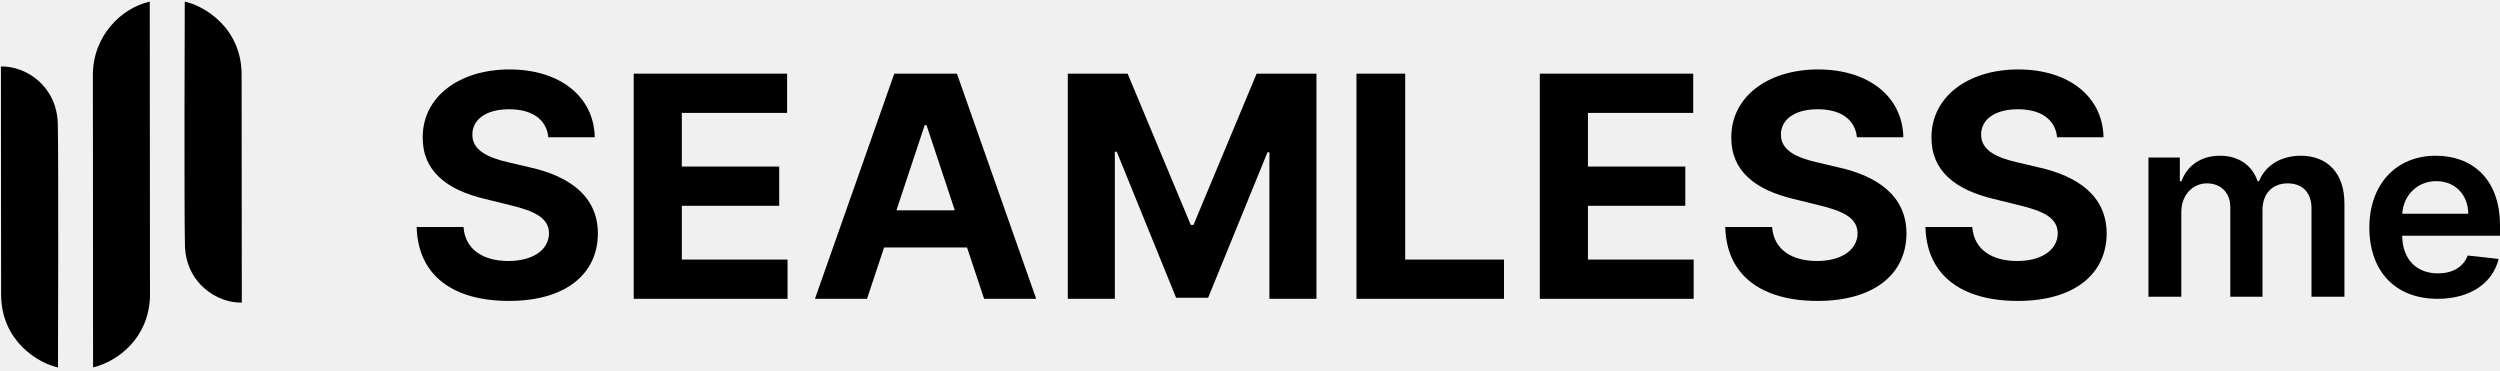
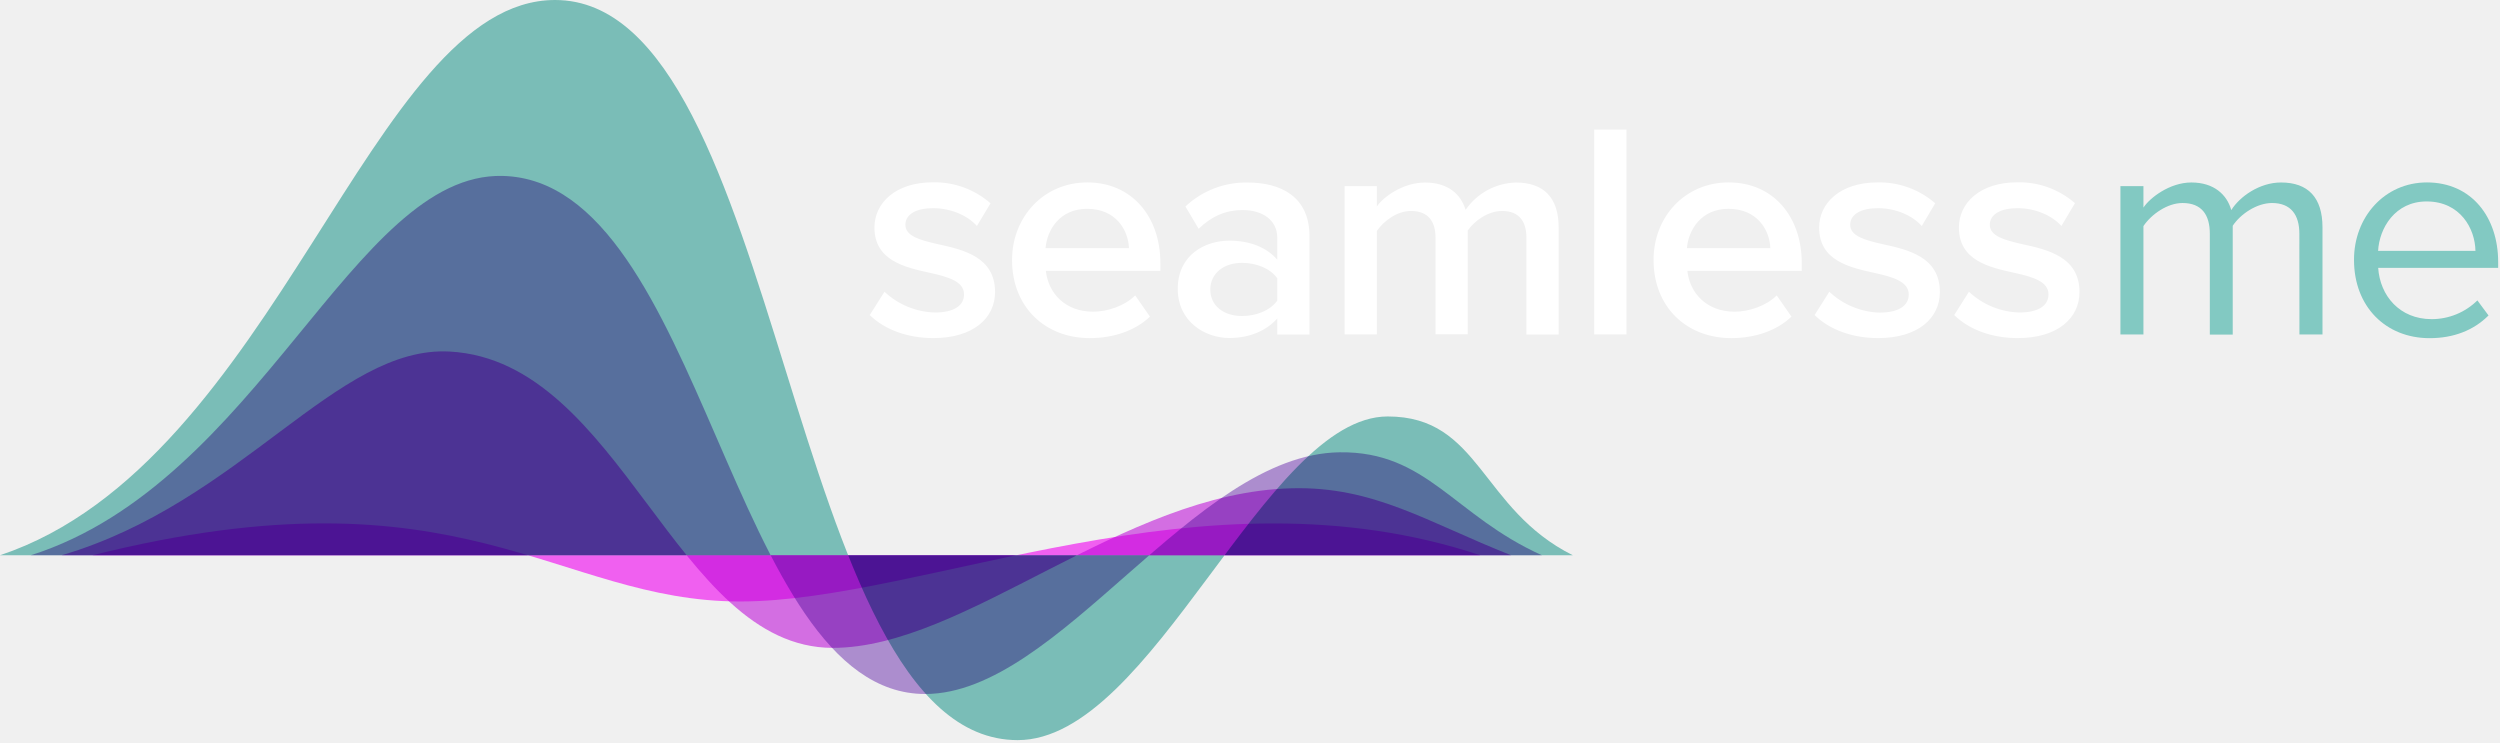
- <svg xmlns="http://www.w3.org/2000/svg" width="216px" height="32px" viewBox="0 0 216 32" version="1.1">
-   <g id="Logos-/-01-Default-/-00-Black-/-Straight-/-32-px" stroke="none" stroke-width="1" fill="none" fill-rule="evenodd">
-     <g id="Logo" fill="#000000" transform="translate(0.079245, 0.08)">
-       <path d="M12.861,0.061 L12.878,25.595 C12.74,29.087 10.197,31.108 7.962,31.666 L7.946,6.383 C7.95,3.024 10.403,0.603 12.861,0.061" id="middle" />
-       <path d="M4.914,10.622 C4.991,13.832 4.93,31.666 4.93,31.666 C3.273,31.317 0.015,29.424 0.017,25.344 L8.37835591e-05,5.662 C2.112,5.61 4.834,7.31 4.914,10.622" id="left" />
-       <path d="M15.899,21.104 C15.822,17.895 15.883,0.061 15.883,0.061 C17.54,0.409 20.798,2.303 20.796,6.383 L20.813,26.065 C18.701,26.116 15.979,24.417 15.899,21.104" id="right" />
-     </g>
-     <g id="Group" transform="translate(36, 6)" fill="#000000">
-       <polygon id="Fill-4" points="18.753 0.364 32.005 0.364 32.005 3.755 22.91 3.755 22.91 8.39 31.323 8.39 31.323 11.781 22.91 11.781 22.91 16.427 32.043 16.427 32.043 19.818 18.753 19.818" />
-       <path d="M46.679,0.364 L53.527,19.818 L49.027,19.818 L47.552,15.382 L40.385,15.382 L38.91,19.818 L34.41,19.818 L41.266,0.364 L46.679,0.364 Z M44.051,4.81 L43.895,4.81 L41.451,12.171 L46.495,12.171 L44.051,4.81 Z" id="Combined-Shape" />
-       <polygon id="Fill-8" points="61.426 0.364 66.883 13.434 67.116 13.434 72.573 0.364 77.741 0.364 77.741 19.818 73.677 19.818 73.677 7.155 73.512 7.155 68.383 19.724 65.615 19.724 60.487 7.108 60.322 7.108 60.322 19.818 56.258 19.818 56.258 0.364" />
-       <polygon id="Fill-10" points="81.2 0.364 85.409 0.364 85.409 16.427 93.945 16.427 93.945 19.818 81.2 19.818" />
-       <polygon id="Fill-12" points="97.04 0.364 110.293 0.364 110.293 3.755 101.198 3.755 101.198 8.39 109.611 8.39 109.611 11.781 101.198 11.781 101.198 16.427 110.331 16.427 110.331 19.818 97.04 19.818" />
-       <path d="M121.055,3.44 C119.006,3.44 117.875,4.361 117.875,5.614 C117.846,7.012 119.286,7.638 121.006,8.028 L122.785,8.447 C126.225,9.206 128.709,10.926 128.719,14.165 C128.709,17.728 125.867,20 121.036,20 C116.231,20 113.168,17.825 113.062,13.614 L117.111,13.614 C117.247,15.562 118.813,16.55 120.986,16.55 C123.113,16.55 124.485,15.582 124.495,14.157 C124.485,12.845 123.287,12.237 121.131,11.725 L118.977,11.192 C115.633,10.404 113.574,8.76 113.584,5.89 C113.565,2.356 116.745,0 121.084,0 C125.491,0 128.39,2.394 128.448,5.862 L124.437,5.862 C124.283,4.332 123.055,3.44 121.055,3.44" id="Fill-14" />
-       <path d="M138.351,3.44 C136.302,3.44 135.171,4.361 135.171,5.614 C135.142,7.012 136.582,7.638 138.303,8.028 L140.081,8.447 C143.521,9.206 146.005,10.926 146.015,14.165 C146.005,17.728 143.163,20 138.332,20 C133.528,20 130.464,17.825 130.358,13.614 L134.407,13.614 C134.543,15.562 136.109,16.55 138.282,16.55 C140.409,16.55 141.781,15.582 141.791,14.157 C141.781,12.845 140.583,12.237 138.427,11.725 L136.273,11.192 C132.929,10.404 130.87,8.76 130.88,5.89 C130.861,2.356 134.041,0 138.38,0 C142.787,0 145.686,2.394 145.744,5.862 L141.733,5.862 C141.579,4.332 140.351,3.44 138.351,3.44" id="Fill-17" />
-       <path d="M149.626,7.611 L152.338,7.611 L152.338,9.655 L152.48,9.655 C152.981,8.284 154.188,7.455 155.804,7.455 C157.426,7.455 158.594,8.293 159.057,9.655 L159.181,9.655 C159.715,8.315 161.047,7.455 162.795,7.455 C165.006,7.455 166.558,8.881 166.558,11.565 L166.558,19.636 L163.713,19.636 L163.713,12.003 C163.713,10.515 162.804,9.842 161.659,9.842 C160.287,9.842 159.479,10.781 159.479,12.136 L159.479,19.636 L156.697,19.636 L156.697,11.886 C156.697,10.648 155.873,9.842 154.675,9.842 C153.451,9.842 152.464,10.845 152.464,12.324 L152.464,19.636 L149.626,19.636 L149.626,7.611 Z" id="Fill-20" />
-       <path d="M174.456,7.455 C177.441,7.455 180,9.301 180,13.504 L180,14.369 L171.548,14.369 C171.572,16.419 172.797,17.62 174.645,17.62 C175.877,17.62 176.825,17.09 177.211,16.076 L179.882,16.371 C179.377,18.454 177.433,19.818 174.606,19.818 C170.949,19.818 168.712,17.425 168.712,13.667 C168.712,9.972 170.98,7.455 174.456,7.455 Z M174.494,9.652 C172.789,9.652 171.644,10.94 171.557,12.467 L177.26,12.467 C177.243,10.839 176.138,9.652 174.494,9.652 Z" id="Combined-Shape" />
-       <path d="M7.993,3.44 C5.943,3.44 4.813,4.361 4.813,5.614 C4.784,7.012 6.224,7.638 7.945,8.028 L9.722,8.447 C13.163,9.206 15.647,10.926 15.657,14.165 C15.647,17.728 12.806,20 7.973,20 C3.17,20 0.107,17.825 0,13.614 L4.049,13.614 C4.184,15.562 5.75,16.55 7.925,16.55 C10.051,16.55 11.424,15.582 11.433,14.157 C11.424,12.845 10.225,12.237 8.07,11.725 L5.915,11.192 C2.571,10.404 0.512,8.76 0.522,5.89 C0.502,2.356 3.682,0 8.022,0 C12.429,0 15.328,2.394 15.386,5.862 L11.376,5.862 C11.222,4.332 9.994,3.44 7.993,3.44" id="Fill-1" />
+ <svg xmlns="http://www.w3.org/2000/svg" width="896px" height="266px" viewBox="0 0 896 266" version="1.1">
+   <g id="Logos-/-SeamlessMe-/-White" stroke="none" stroke-width="1" fill="none" fill-rule="evenodd">
+     <g id="Seamless-Logo" fill-rule="nonzero">
+       <g id="Group">
+         <path d="M0,199 C99.47,165.79 132.63,0 198.94,0 C281.84,0 281.07,265.26 364.73,265.26 C413.19,265.26 453.38,149.26 497.36,149.26 C530.52,149.26 530.52,182.42 563.68,199" id="Path" fill="#82C9C2" style="mix-blend-mode: multiply;" />
+         <path d="M552.62,199 C520.99,184.77 511.47,161.69 480.11,162.1 C427.8,162.8 379.63,248.73 331.57,248.73 C261.52,248.73 252.37,64.73 180.12,63.05 C126.61,61.77 93,172.93 11.05,199" id="Path" fill="#AC86D6" opacity="0.867" style="mix-blend-mode: multiply;" />
+         <path d="M541.57,199 C511.47,187.12 492.42,174.21 462.85,175 C402.22,176.53 346.08,232.2 298.42,232.2 C242,232.1 222.9,129.51 161.29,126 C120.6,123.69 86.55,180.07 22.1,199" id="Path" fill="#D543EB" opacity="0.733" style="mix-blend-mode: multiply;" />
+         <path d="M530.52,199 C431.05,165.84 331.57,215.57 265.26,215.57 C198.95,215.57 165.79,165.79 33.16,199" id="Path" fill="#FF00FF" opacity="0.6" style="mix-blend-mode: multiply;" />
+       </g>
+       <path d="M619.56,65.38 C635.56,65.38 645.75,77.6 645.75,94.32 L645.75,97.08 L604.75,97.08 C605.63,105.08 611.68,111.71 621.7,111.71 C626.87,111.71 633.03,109.62 636.78,105.88 L642.06,113.48 C636.78,118.54 628.96,121.18 620.49,121.18 C604.49,121.18 592.64,110.06 592.64,93.18 C592.59,77.82 603.82,65.38 619.56,65.38 Z M389.69,65.38 C405.64,65.38 415.88,77.6 415.88,94.32 L415.88,97.08 L374.83,97.08 C375.71,105.08 381.76,111.71 391.78,111.71 C396.95,111.71 403.11,109.62 406.86,105.88 L412.14,113.48 C406.86,118.54 399.04,121.18 390.57,121.18 C374.57,121.18 362.72,110.06 362.72,93.18 C362.72,77.82 374,65.38 389.69,65.38 Z M355,72.86 L350.13,81 C346.94,77.37 341,74.61 334.4,74.61 C328.34,74.61 324.49,76.81 324.49,80.56 C324.49,84.63 329.77,86.06 336.05,87.49 C345.29,89.49 356.63,92.11 356.63,104.66 C356.63,114.02 348.81,121.17 334.51,121.17 C325.51,121.17 317.23,118.31 311.72,112.91 L317,104.56 C321.903,109.172 328.331,111.82 335.06,112 C341.99,112 345.51,109.47 345.51,105.51 C345.51,100.89 339.9,99.24 333.4,97.81 C324.27,95.81 313.4,93.4 313.4,81.52 C313.4,72.82 320.89,65.34 334.32,65.34 C341.91,65.178 349.287,67.861 355,72.86 Z M693.58,72.86 L688.76,81 C685.57,77.37 679.62,74.61 673.02,74.61 C667.02,74.61 663.11,76.81 663.11,80.56 C663.11,84.63 668.4,86.06 674.67,87.49 C683.92,89.49 695.25,92.11 695.25,104.66 C695.25,114.02 687.44,121.17 673.13,121.17 C664.13,121.17 655.85,118.31 650.35,112.91 L655.63,104.56 C660.513,109.171 666.917,111.833 673.63,112.04 C680.56,112.04 684.09,109.51 684.09,105.55 C684.09,100.93 678.47,99.28 671.98,97.85 C662.84,95.85 651.98,93.44 651.98,81.56 C651.98,72.86 659.46,65.38 672.89,65.38 C680.479,65.203 687.859,67.871 693.58,72.86 Z M743.67,72.82 L738.8,81 C735.61,77.37 729.66,74.61 723.06,74.61 C717.06,74.61 713.15,76.81 713.15,80.56 C713.15,84.63 718.44,86.06 724.71,87.49 C733.96,89.49 745.29,92.11 745.29,104.66 C745.29,114.02 737.48,121.17 723.17,121.17 C714.17,121.17 705.89,118.31 700.39,112.91 L705.67,104.56 C710.572,109.168 716.995,111.816 723.72,112 C730.65,112 734.18,109.47 734.18,105.51 C734.18,100.89 728.56,99.24 722.07,97.81 C712.93,95.81 702.07,93.4 702.07,81.52 C702.07,72.82 709.55,65.34 722.98,65.34 C730.569,65.163 737.949,67.831 743.67,72.82 Z M447.2,65.42 C458.98,65.42 469.32,70.42 469.32,84.68 L469.32,119.9 L457.77,119.9 L457.77,114.14 C453.77,118.65 447.64,121.14 440.6,121.14 C431.9,121.14 422.11,115.31 422.11,103.53 C422.11,91.31 431.9,86.25 440.6,86.25 C447.75,86.25 453.91,88.56 457.77,93.07 L457.77,85.19 C457.77,79.03 452.7,75.28 445.33,75.28 C439.39,75.28 434.21,77.49 429.59,82 L424.86,74 C430.894,68.322 438.916,65.241 447.2,65.42 Z M543.32,65.42 C553.12,65.42 558.62,70.7 558.62,81.49 L558.62,119.9 L547.07,119.9 L547.07,85.19 C547.07,79.47 544.53,75.61 538.37,75.61 C533.2,75.61 528.37,79.25 526.04,82.61 L526.04,119.81 L514.49,119.81 L514.49,85.19 C514.49,79.47 511.96,75.61 505.68,75.61 C500.62,75.61 495.89,79.25 493.47,82.77 L493.47,119.86 L481.91,119.86 L481.91,66.7 L493.47,66.7 L493.47,74 C495.67,70.7 502.71,65.42 510.75,65.42 C518.79,65.42 523.51,69.42 525.27,75.21 C529.368,69.24 536.081,65.599 543.32,65.42 Z M582.93,46.45 L582.93,119.86 L571.37,119.86 L571.37,46.45 L582.93,46.45 Z M445.11,94.21 C438.61,94.21 433.77,97.96 433.77,103.79 C433.77,109.62 438.61,113.26 445.11,113.26 C450.17,113.26 455.11,111.38 457.77,107.75 L457.77,99.72 C455.12,96.09 450.17,94.21 445.11,94.21 Z M619.49,74.84 C609.65,74.84 605.14,82.44 604.59,88.93 L634.49,88.93 C634.27,82.66 629.98,74.84 619.49,74.84 Z M389.62,74.84 C379.78,74.84 375.27,82.44 374.72,88.93 L404.62,88.93 C404.4,82.66 400.11,74.84 389.62,74.84 Z" id="Combined-Shape" fill="#FFFFFF" />
+       <path d="M824.09,83.76 C824.09,77.05 821.09,72.76 814.3,72.76 C808.79,72.76 802.96,76.76 800.21,80.91 L800.21,119.91 L792,119.91 L792,83.76 C792,77.05 789.14,72.76 782.21,72.76 C776.82,72.76 771.09,76.76 768.21,81.02 L768.21,119.87 L759.96,119.87 L759.96,66.7 L768.21,66.7 L768.21,74.4 C770.41,70.99 777.57,65.4 785.38,65.4 C793.53,65.4 798.15,69.8 799.69,75.3 C802.69,70.46 809.81,65.4 817.52,65.4 C827.2,65.4 832.38,70.79 832.38,81.47 L832.38,119.88 L824.12,119.88 L824.09,83.76 Z" id="Path" fill="#82C9C2" />
+       <path d="M869.81,65.38 C885.88,65.38 895.34,77.93 895.34,93.88 L895.34,96 L852.34,96 C853,106 860.04,114.38 871.49,114.38 C877.629,114.391 883.524,111.976 887.89,107.66 L891.89,113.06 C886.61,118.34 879.45,121.2 870.76,121.2 C855.02,121.2 843.68,109.86 843.68,93.2 C843.61,77.82 854.62,65.38 869.81,65.38 Z M852.31,89.92 L887.2,89.92 C887.09,82 881.8,72.2 869.7,72.2 C858.36,72.2 852.75,81.78 852.31,89.92 L852.31,89.92 Z" id="Shape" fill="#82C9C2" />
    </g>
  </g>
</svg>
